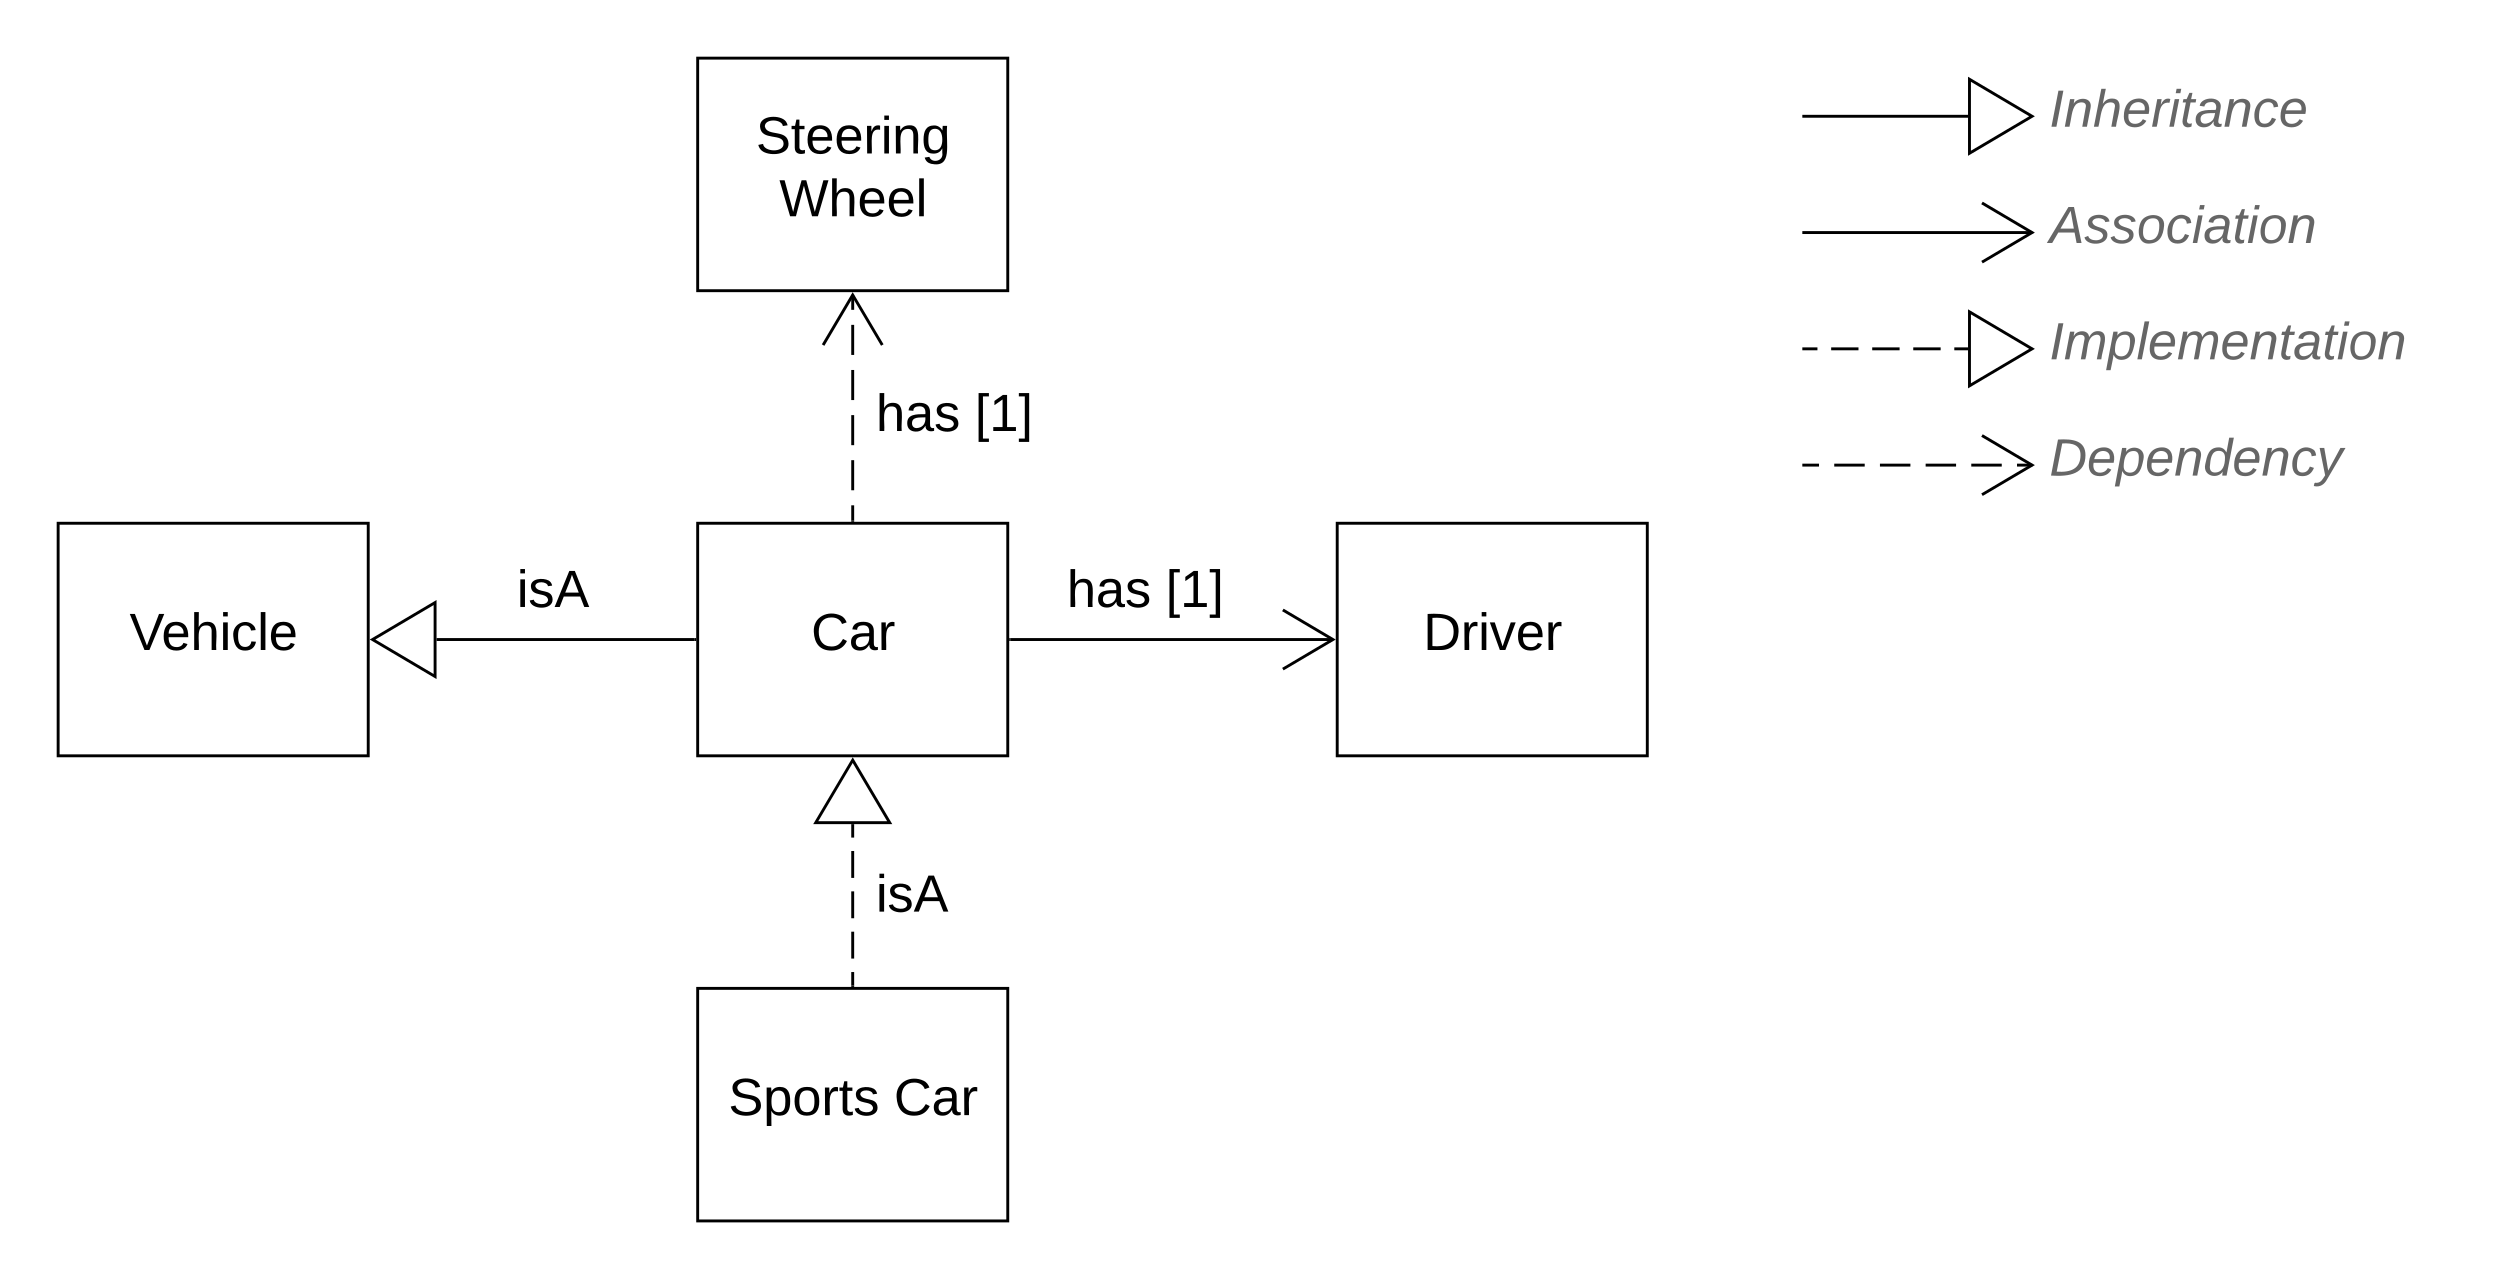
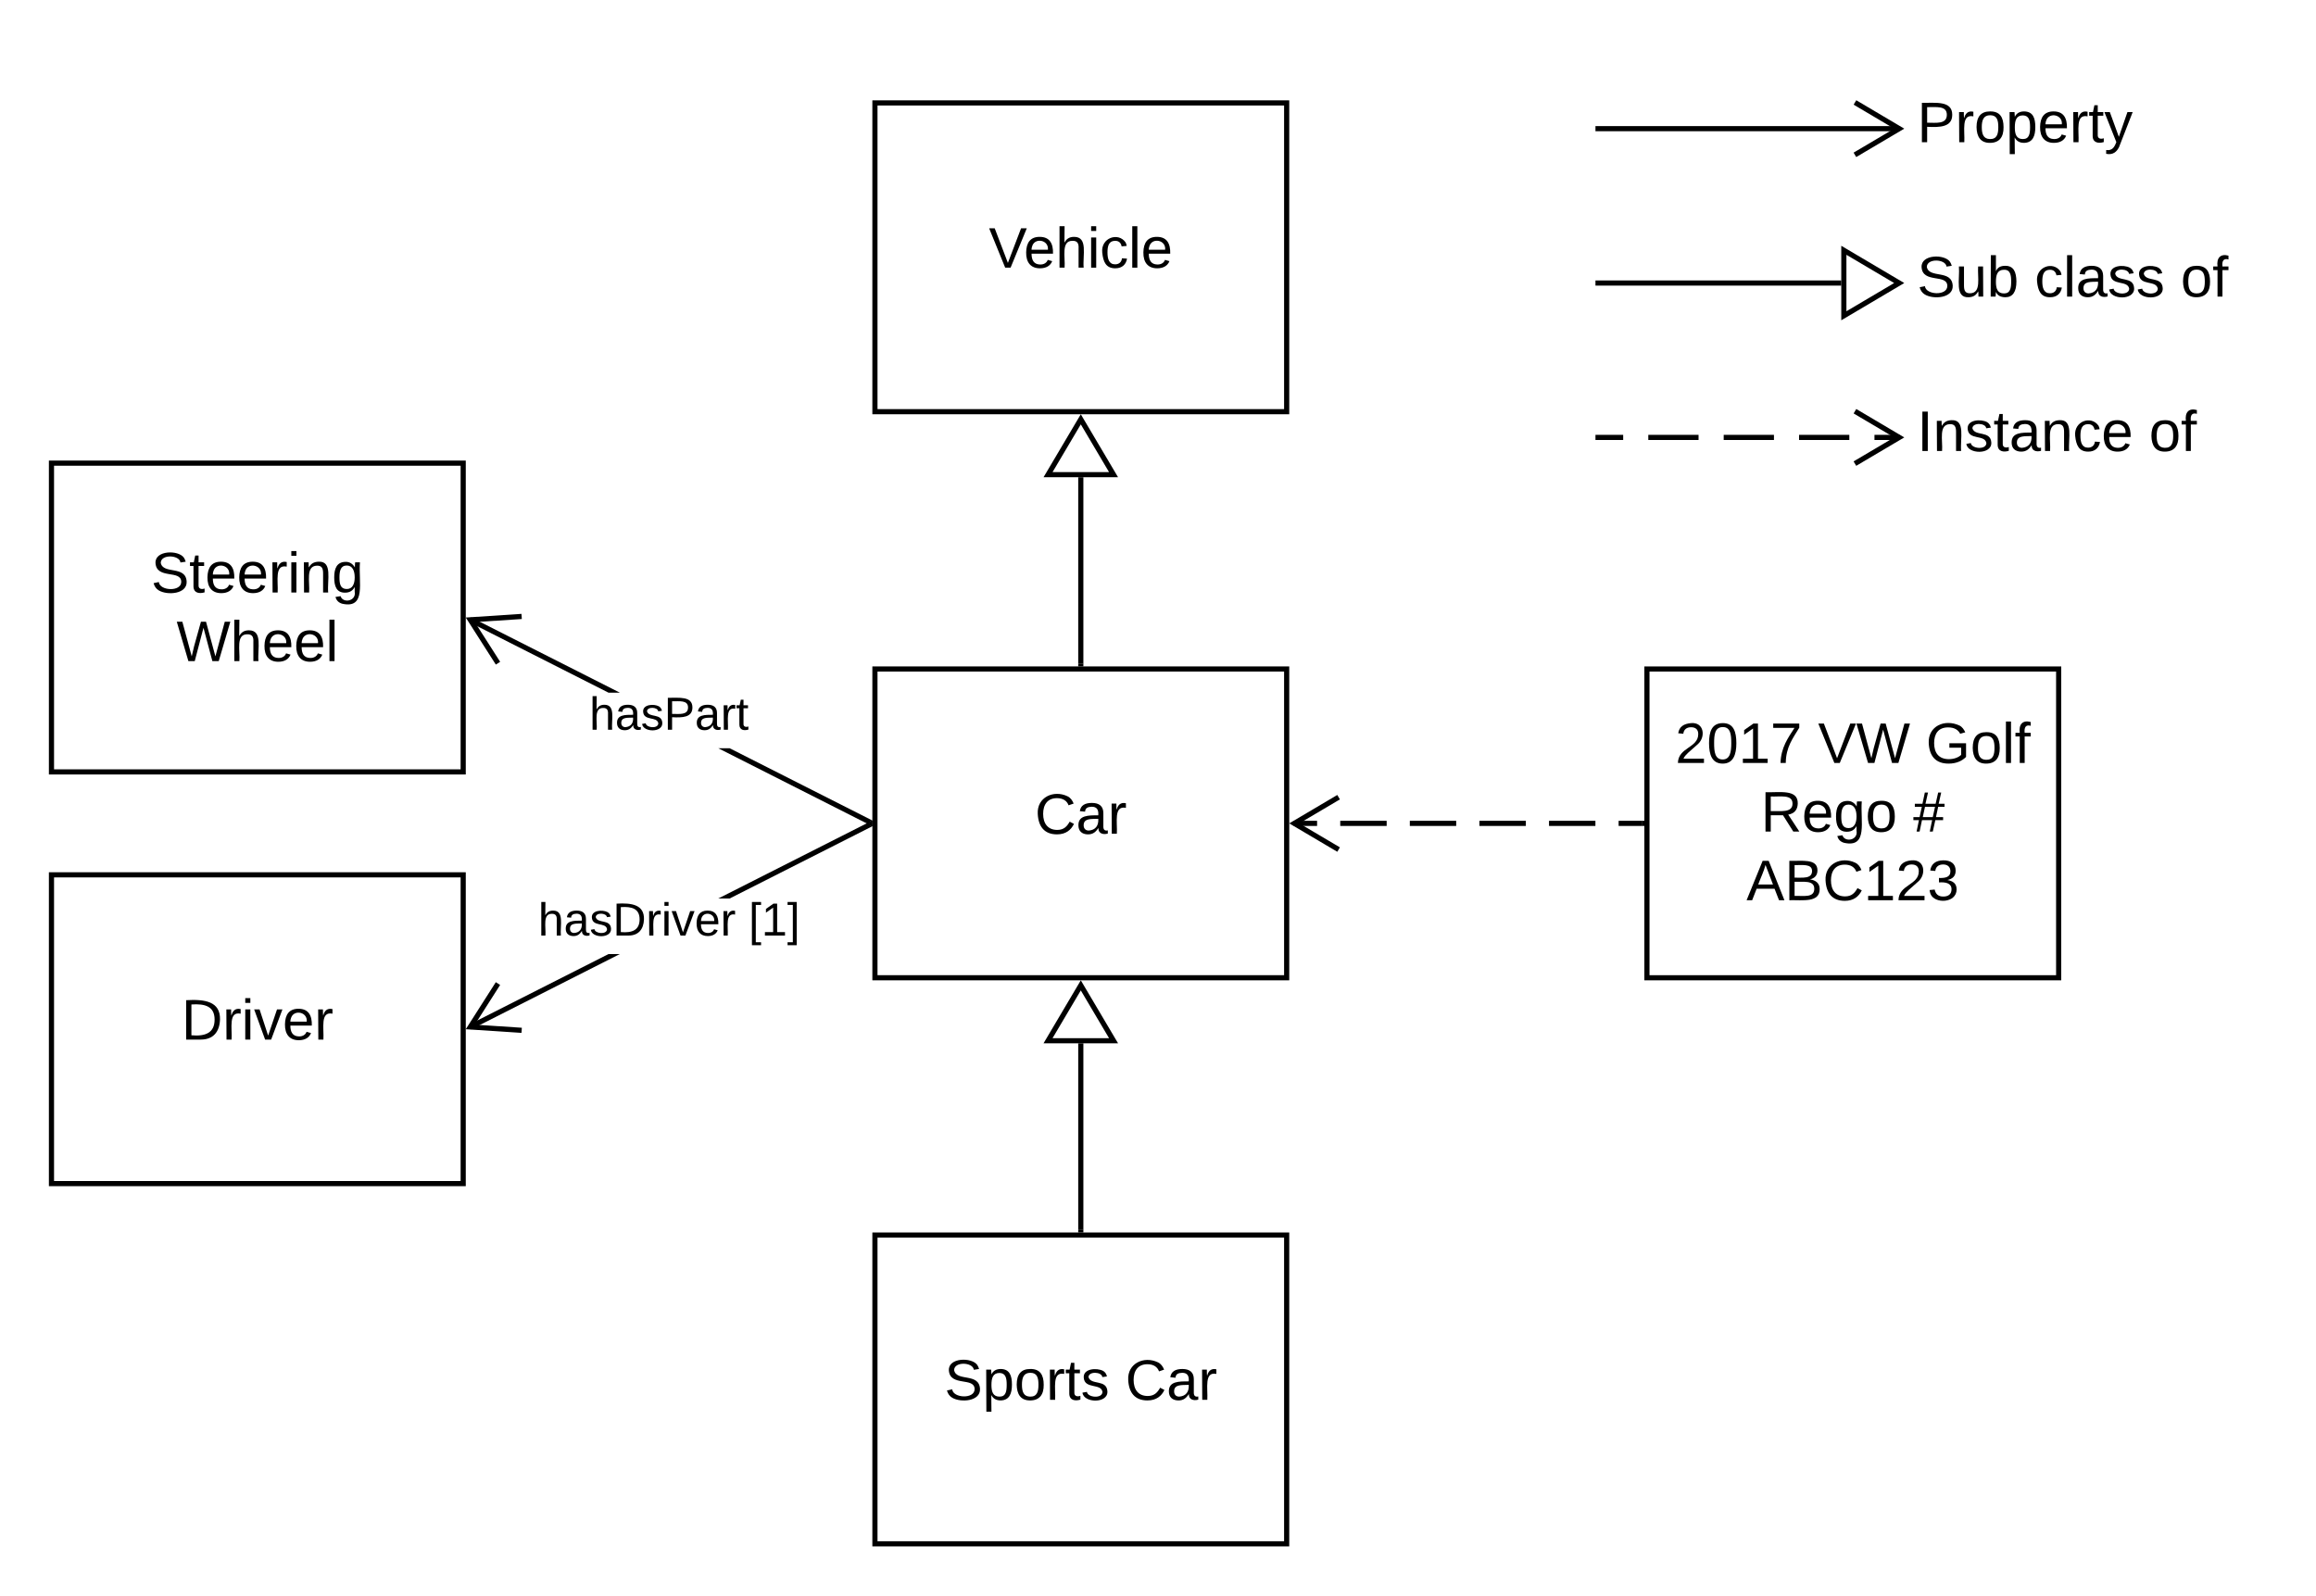
- <svg xmlns="http://www.w3.org/2000/svg" xmlns:ns1="lucid" xmlns:xlink="http://www.w3.org/1999/xlink" width="860" height="440">
-   <g transform="translate(-320 -80)" ns1:page-tab-id=".TGIrVep.l-n">
+ <svg xmlns="http://www.w3.org/2000/svg" xmlns:ns1="lucid" xmlns:xlink="http://www.w3.org/1999/xlink" width="900" height="620">
+   <g transform="translate(-120 -120)" ns1:page-tab-id="0_0">
    <path d="M0 0h1870.4v1323.2H0z" fill="#fff" />
-     <path d="M340 260h106.67v80H340z" stroke="#000" fill="#fff" />
-     <use xlink:href="#a" transform="matrix(1,0,0,1,345,265) translate(19.55 38.6)" />
-     <path d="M560 260h106.67v80H560z" stroke="#000" fill="#fff" />
-     <use xlink:href="#b" transform="matrix(1,0,0,1,565,265) translate(34.05 38.6)" />
-     <path d="M559 300h-88.83" stroke="#000" fill="none" />
-     <path d="M559.5 300.5h-.5v-1h.5z" />
-     <path d="M469.67 312.73L448.15 300l21.52-12.73z" fill="#fff" />
-     <path d="M470.17 313.6l-23-13.6 23-13.6zM449.13 300l20.04 11.85v-23.7z" />
-     <use xlink:href="#c" transform="matrix(1,0,0,1,497.7917,274.4) translate(0 14.4)" />
-     <path d="M560 420h106.67v80H560z" stroke="#000" fill="#fff" />
-     <use xlink:href="#d" transform="matrix(1,0,0,1,565,425) translate(5.575 38.6)" />
-     <use xlink:href="#e" transform="matrix(1,0,0,1,565,425) translate(62.525 38.6)" />
-     <path d="M613.33 419v-55.5" fill="none" />
-     <path d="M613.33 419v-4.62m0-4.63v-9.25m0-4.62v-9.25m0-4.63v-9.25m0-4.62v-4.63" stroke="#000" fill="none" />
-     <path d="M613.83 419.5h-1v-.5h1z" />
-     <path d="M626.06 363H600.6l12.73-21.52z" fill="#fff" />
-     <path d="M626.94 363.5h-27.2l13.6-23zm-25.46-1h23.7l-11.85-20.04z" />
-     <use xlink:href="#c" transform="matrix(1,0,0,1,621.3333,379.2) translate(0 14.4)" />
-     <path d="M780 260h106.67v80H780z" stroke="#000" fill="#fff" />
-     <use xlink:href="#f" transform="matrix(1,0,0,1,785,265) translate(24.6 38.6)" />
-     <path d="M667.67 300H778.6" stroke="#000" fill="none" />
-     <path d="M667.68 300.5h-.5v-1h.5zM779.5 300l-17.94 10.6-.5-.85 16.48-9.75-16.5-9.75.52-.86z" />
-     <use xlink:href="#g" transform="matrix(1,0,0,1,687,274.4) translate(0 14.4)" />
-     <use xlink:href="#h" transform="matrix(1,0,0,1,687,274.4) translate(34 14.4)" />
-     <path d="M940.5 120H997M940.5 120h-.5" stroke="#000" fill="none" />
-     <path d="M1019.02 120l-21.52 12.73v-25.46z" fill="#fff" />
-     <path d="M1020 120l-23 13.6v-27.2zm-22 11.85l20.04-11.85L998 108.15z" />
-     <path d="M940.5 160h78.6M940.5 160h-.5" stroke="#000" fill="none" />
-     <path d="M1020 160l-17.94 10.6-.5-.85 16.48-9.75-16.5-9.75.52-.86z" />
-     <path d="M940.5 200H997" fill="none" />
-     <path d="M940.5 200h4.7m4.72 0h9.4m4.72 0h9.42m4.7 0h9.42m4.7 0H997M940.5 200h-.5" stroke="#000" fill="none" />
-     <path d="M1019.02 200l-21.52 12.73v-25.46z" fill="#fff" />
-     <path d="M1020 200l-23 13.6v-27.2zm-22 11.85l20.04-11.85L998 188.15z" />
-     <path d="M1020 100h140v40h-140z" stroke="#000" stroke-opacity="0" stroke-width="2" fill="#fff" fill-opacity="0" />
-     <use xlink:href="#i" transform="matrix(1,0,0,1,1025,105) translate(0 18.6)" />
-     <path d="M1020 140h140v40h-140z" stroke="#000" stroke-opacity="0" stroke-width="2" fill="#fff" fill-opacity="0" />
-     <use xlink:href="#j" transform="matrix(1,0,0,1,1025,145) translate(0 18.6)" />
-     <path d="M1020 180h140v40h-140z" stroke="#000" stroke-opacity="0" stroke-width="2" fill="#fff" fill-opacity="0" />
-     <use xlink:href="#k" transform="matrix(1,0,0,1,1025,185) translate(0 18.6)" />
-     <path d="M560 100h106.67v80H560z" stroke="#000" fill="#fff" />
-     <use xlink:href="#l" transform="matrix(1,0,0,1,565,105) translate(15.05 27.8)" />
-     <use xlink:href="#m" transform="matrix(1,0,0,1,565,105) translate(23.05 49.4)" />
-     <path d="M613.33 259v-77.6" fill="none" />
-     <path d="M613.33 259v-5.17m0-5.18V238.3m0-5.16V222.8m0-5.18v-10.35m0-5.17v-10.35m0-5.17v-5.17" stroke="#000" fill="none" />
-     <path d="M613.83 259.5h-1v-.5h1zM623.94 198.44l-.86.5-9.75-16.48-9.75 16.5-.86-.52 10.6-17.94z" />
-     <use xlink:href="#g" transform="matrix(1,0,0,1,621.3333,213.8667) translate(0 14.4)" />
-     <use xlink:href="#h" transform="matrix(1,0,0,1,621.3333,213.8667) translate(34 14.4)" />
-     <path d="M940.5 240h78.6" fill="none" />
-     <path d="M940.5 240h5.24m5.24 0h10.48m5.24 0h10.48m5.24 0h10.47m5.23 0h10.48m5.25 0h5.24M940.5 240h-.5" stroke="#000" fill="none" />
-     <path d="M1020 240l-17.94 10.6-.5-.85 16.48-9.75-16.5-9.75.52-.86z" />
-     <path d="M1020 220h140v40h-140z" stroke="#000" stroke-opacity="0" stroke-width="2" fill="#fff" fill-opacity="0" />
+     <path d="M140 300h160v120H140z" stroke="#000" stroke-width="2" fill="#fff" />
+     <use xlink:href="#a" transform="matrix(1,0,0,1,145,305) translate(33.7037 45.27778)" />
+     <use xlink:href="#b" transform="matrix(1,0,0,1,145,305) translate(43.58025 71.94444)" />
+     <path d="M460 380h160v120H460z" stroke="#000" stroke-width="2" fill="#fff" />
+     <use xlink:href="#c" transform="matrix(1,0,0,1,465,385) translate(57.16049 59.02778)" />
+     <path d="M460 160h160v120H460z" stroke="#000" stroke-width="2" fill="#fff" />
+     <use xlink:href="#d" transform="matrix(1,0,0,1,465,165) translate(39.25926 59.02778)" />
+     <path d="M140 460h160v120H140z" stroke="#000" stroke-width="2" fill="#fff" />
+     <use xlink:href="#e" transform="matrix(1,0,0,1,145,465) translate(45.49383 59.02778)" />
+     <path d="M460 600h160v120H460z" stroke="#000" stroke-width="2" fill="#fff" />
+     <use xlink:href="#f" transform="matrix(1,0,0,1,465,605) translate(22.00617 59.02778)" />
+     <use xlink:href="#g" transform="matrix(1,0,0,1,465,605) translate(92.31481 59.02778)" />
+     <path d="M303.07 520.07l-.9-1.78 54.3-27.5h4.4zm155.5-78.73l-55.03 27.86h-4.42l58.54-29.64z" />
+     <path d="M459 441.12l-.46.24-.9-1.8 1.36-.68zM314.35 502.8l-9.84 15.43 18.28 1.2-.14 2L301 520l11.67-18.28z" />
+     <use xlink:href="#h" transform="matrix(1,0,0,1,329.1,469.2) translate(0 14.4)" />
+     <use xlink:href="#i" transform="matrix(1,0,0,1,329.1,469.2) translate(81.8 14.4)" />
+     <path d="M458.56 438.66l-.9 1.78-58.54-29.64h4.42zm-97.68-49.46h-4.42l-54.3-27.5.9-1.77z" />
+     <path d="M459 438.88v2.24l-1.37-.7.9-1.78zM322.78 360.58l-18.27 1.2 9.85 15.43-1.68 1.08L301 360l21.64-1.42z" />
+     <use xlink:href="#j" transform="matrix(1,0,0,1,349.025,389.2) translate(0 14.4)" />
+     <path d="M540 598v-72.52" stroke="#000" stroke-width="2" fill="none" />
+     <path d="M541 599h-2v-1.03h2z" />
+     <path d="M540 502.96l12.73 21.52h-25.46z" stroke="#000" stroke-width="2" fill="#fff" />
+     <path d="M540 378v-72.52" stroke="#000" stroke-width="2" fill="none" />
+     <path d="M541 379h-2v-1.03h2z" />
+     <path d="M540 282.96l12.73 21.52h-25.46zM760 380h160v120H760z" stroke="#000" stroke-width="2" fill="#fff" />
+     <use xlink:href="#k" transform="matrix(1,0,0,1,765,385) translate(5.925926 31.52778)" />
+     <use xlink:href="#l" transform="matrix(1,0,0,1,765,385) translate(61.48148 31.52778)" />
+     <use xlink:href="#m" transform="matrix(1,0,0,1,765,385) translate(103.3951 31.52778)" />
+     <use xlink:href="#n" transform="matrix(1,0,0,1,765,385) translate(39.2284 58.19444)" />
+     <use xlink:href="#o" transform="matrix(1,0,0,1,765,385) translate(98.42593 58.19444)" />
+     <use xlink:href="#p" transform="matrix(1,0,0,1,765,385) translate(33.67284 84.86111)" />
+     <path d="M758 440H622.82" fill="none" />
+     <path d="M758 440h-9m-9.02 0h-18.03m-9 0H694.9m-9.02 0h-18.02m-9 0h-18.04m-9 0h-9.02" stroke="#000" stroke-width="2" fill="none" />
+     <path d="M759 441h-1.03v-2H759z" />
+     <path d="M640.18 429.82L622.96 440l17.22 10.18M741 170h117.18M741.03 170H740" stroke="#000" stroke-width="2" fill="none" />
+     <path d="M860 170l-18.67 11.04-1.02-1.72 15.77-9.32-15.76-9.32 1.03-1.72z" />
+     <path d="M741 230h94.52M741.03 230H740" stroke="#000" stroke-width="2" fill="none" />
+     <path d="M858.04 230l-21.52 12.73v-25.46z" fill="#fff" />
+     <path d="M860 230l-24.48 14.48v-28.96zm-22.48 10.97L856.07 230l-18.55-10.97z" />
+     <path d="M741 290h117.18" fill="none" />
+     <path d="M741 290h9.77m9.76 0h19.53m9.77 0h19.53m9.76 0h19.53m9.77 0h9.76M741.03 290H740" stroke="#000" stroke-width="2" fill="none" />
+     <path d="M860 290l-18.67 11.04-1.02-1.72 15.77-9.32-15.76-9.32 1.03-1.72z" />
+     <path d="M860 260h140v60H860z" stroke="#000" stroke-opacity="0" stroke-width="2" fill="#fff" fill-opacity="0" />
    <g>
-       <use xlink:href="#n" transform="matrix(1,0,0,1,1025,225) translate(0 18.6)" />
+       <use xlink:href="#q" transform="matrix(1,0,0,1,865,265) translate(0 30.27778)" />
+       <use xlink:href="#r" transform="matrix(1,0,0,1,865,265) translate(90.12346 30.27778)" />
+     </g>
+     <path d="M860 140h140v60H860z" stroke="#000" stroke-opacity="0" stroke-width="2" fill="#fff" fill-opacity="0" />
+     <g>
+       <use xlink:href="#s" transform="matrix(1,0,0,1,865,145) translate(0 30.27778)" />
+     </g>
+     <path d="M860 200h140v60H860z" stroke="#000" stroke-opacity="0" stroke-width="2" fill="#fff" fill-opacity="0" />
+     <g>
+       <use xlink:href="#t" transform="matrix(1,0,0,1,865,205) translate(0 30.27778)" />
+       <use xlink:href="#u" transform="matrix(1,0,0,1,865,205) translate(45.67901 30.27778)" />
+       <use xlink:href="#r" transform="matrix(1,0,0,1,865,205) translate(102.4074 30.27778)" />
    </g>
    <defs>
-       <path d="M137 0h-34L2-248h35l83 218 83-218h36" id="o" />
-       <path d="M100-194c63 0 86 42 84 106H49c0 40 14 67 53 68 26 1 43-12 49-29l28 8c-11 28-37 45-77 45C44 4 14-33 15-96c1-61 26-98 85-98zm52 81c6-60-76-77-97-28-3 7-6 17-6 28h103" id="p" />
-       <path d="M106-169C34-169 62-67 57 0H25v-261h32l-1 103c12-21 28-36 61-36 89 0 53 116 60 194h-32v-121c2-32-8-49-39-48" id="q" />
-       <path d="M24-231v-30h32v30H24zM24 0v-190h32V0H24" id="r" />
-       <path d="M96-169c-40 0-48 33-48 73s9 75 48 75c24 0 41-14 43-38l32 2c-6 37-31 61-74 61-59 0-76-41-82-99-10-93 101-131 147-64 4 7 5 14 7 22l-32 3c-4-21-16-35-41-35" id="s" />
-       <path d="M24 0v-261h32V0H24" id="t" />
+       <path d="M185-189c-5-48-123-54-124 2 14 75 158 14 163 119 3 78-121 87-175 55-17-10-28-26-33-46l33-7c5 56 141 63 141-1 0-78-155-14-162-118-5-82 145-84 179-34 5 7 8 16 11 25" id="v" />
+       <path d="M59-47c-2 24 18 29 38 22v24C64 9 27 4 27-40v-127H5v-23h24l9-43h21v43h35v23H59v120" id="w" />
+       <path d="M100-194c63 0 86 42 84 106H49c0 40 14 67 53 68 26 1 43-12 49-29l28 8c-11 28-37 45-77 45C44 4 14-33 15-96c1-61 26-98 85-98zm52 81c6-60-76-77-97-28-3 7-6 17-6 28h103" id="x" />
+       <path d="M114-163C36-179 61-72 57 0H25l-1-190h30c1 12-1 29 2 39 6-27 23-49 58-41v29" id="y" />
+       <path d="M24-231v-30h32v30H24zM24 0v-190h32V0H24" id="z" />
+       <path d="M117-194c89-4 53 116 60 194h-32v-121c0-31-8-49-39-48C34-167 62-67 57 0H25l-1-190h30c1 10-1 24 2 32 11-22 29-35 61-36" id="A" />
+       <path d="M177-190C167-65 218 103 67 71c-23-6-38-20-44-43l32-5c15 47 100 32 89-28v-30C133-14 115 1 83 1 29 1 15-40 15-95c0-56 16-97 71-98 29-1 48 16 59 35 1-10 0-23 2-32h30zM94-22c36 0 50-32 50-73 0-42-14-75-50-75-39 0-46 34-46 75s6 73 46 73" id="B" />
      <g id="a">
-         <use transform="matrix(0.05,0,0,0.05,0,0)" xlink:href="#o" />
-         <use transform="matrix(0.05,0,0,0.05,11,0)" xlink:href="#p" />
-         <use transform="matrix(0.05,0,0,0.05,21,0)" xlink:href="#q" />
-         <use transform="matrix(0.05,0,0,0.05,31,0)" xlink:href="#r" />
-         <use transform="matrix(0.05,0,0,0.05,34.95,0)" xlink:href="#s" />
-         <use transform="matrix(0.05,0,0,0.05,43.95,0)" xlink:href="#t" />
-         <use transform="matrix(0.05,0,0,0.05,47.9,0)" xlink:href="#p" />
-       </g>
-       <path d="M212-179c-10-28-35-45-73-45-59 0-87 40-87 99 0 60 29 101 89 101 43 0 62-24 78-52l27 14C228-24 195 4 139 4 59 4 22-46 18-125c-6-104 99-153 187-111 19 9 31 26 39 46" id="u" />
-       <path d="M141-36C126-15 110 5 73 4 37 3 15-17 15-53c-1-64 63-63 125-63 3-35-9-54-41-54-24 1-41 7-42 31l-33-3c5-37 33-52 76-52 45 0 72 20 72 64v82c-1 20 7 32 28 27v20c-31 9-61-2-59-35zM48-53c0 20 12 33 32 33 41-3 63-29 60-74-43 2-92-5-92 41" id="v" />
-       <path d="M114-163C36-179 61-72 57 0H25l-1-190h30c1 12-1 29 2 39 6-27 23-49 58-41v29" id="w" />
+         <use transform="matrix(0.0617284,0,0,0.0617284,0,0)" xlink:href="#v" />
+         <use transform="matrix(0.0617284,0,0,0.0617284,14.81481,0)" xlink:href="#w" />
+         <use transform="matrix(0.0617284,0,0,0.0617284,20.98765,0)" xlink:href="#x" />
+         <use transform="matrix(0.0617284,0,0,0.0617284,33.33333,0)" xlink:href="#x" />
+         <use transform="matrix(0.0617284,0,0,0.0617284,45.67901,0)" xlink:href="#y" />
+         <use transform="matrix(0.0617284,0,0,0.0617284,53.02469,0)" xlink:href="#z" />
+         <use transform="matrix(0.0617284,0,0,0.0617284,57.90123,0)" xlink:href="#A" />
+         <use transform="matrix(0.0617284,0,0,0.0617284,70.24691,0)" xlink:href="#B" />
+       </g>
+       <path d="M266 0h-40l-56-210L115 0H75L2-248h35L96-30l15-64 43-154h32l59 218 59-218h35" id="C" />
+       <path d="M106-169C34-169 62-67 57 0H25v-261h32l-1 103c12-21 28-36 61-36 89 0 53 116 60 194h-32v-121c2-32-8-49-39-48" id="D" />
+       <path d="M24 0v-261h32V0H24" id="E" />
      <g id="b">
-         <use transform="matrix(0.05,0,0,0.05,0,0)" xlink:href="#u" />
-         <use transform="matrix(0.05,0,0,0.05,12.95,0)" xlink:href="#v" />
-         <use transform="matrix(0.05,0,0,0.05,22.95,0)" xlink:href="#w" />
-       </g>
-       <path d="M135-143c-3-34-86-38-87 0 15 53 115 12 119 90S17 21 10-45l28-5c4 36 97 45 98 0-10-56-113-15-118-90-4-57 82-63 122-42 12 7 21 19 24 35" id="x" />
-       <path d="M205 0l-28-72H64L36 0H1l101-248h38L239 0h-34zm-38-99l-47-123c-12 45-31 82-46 123h93" id="y" />
+         <use transform="matrix(0.0617284,0,0,0.0617284,0,0)" xlink:href="#C" />
+         <use transform="matrix(0.0617284,0,0,0.0617284,20.92593,0)" xlink:href="#D" />
+         <use transform="matrix(0.0617284,0,0,0.0617284,33.2716,0)" xlink:href="#x" />
+         <use transform="matrix(0.0617284,0,0,0.0617284,45.61728,0)" xlink:href="#x" />
+         <use transform="matrix(0.0617284,0,0,0.0617284,57.96296,0)" xlink:href="#E" />
+       </g>
+       <path d="M212-179c-10-28-35-45-73-45-59 0-87 40-87 99 0 60 29 101 89 101 43 0 62-24 78-52l27 14C228-24 195 4 139 4 59 4 22-46 18-125c-6-104 99-153 187-111 19 9 31 26 39 46" id="F" />
+       <path d="M141-36C126-15 110 5 73 4 37 3 15-17 15-53c-1-64 63-63 125-63 3-35-9-54-41-54-24 1-41 7-42 31l-33-3c5-37 33-52 76-52 45 0 72 20 72 64v82c-1 20 7 32 28 27v20c-31 9-61-2-59-35zM48-53c0 20 12 33 32 33 41-3 63-29 60-74-43 2-92-5-92 41" id="G" />
      <g id="c">
-         <use transform="matrix(0.05,0,0,0.05,0,0)" xlink:href="#r" />
-         <use transform="matrix(0.05,0,0,0.05,3.95,0)" xlink:href="#x" />
-         <use transform="matrix(0.05,0,0,0.05,12.95,0)" xlink:href="#y" />
-       </g>
-       <path d="M185-189c-5-48-123-54-124 2 14 75 158 14 163 119 3 78-121 87-175 55-17-10-28-26-33-46l33-7c5 56 141 63 141-1 0-78-155-14-162-118-5-82 145-84 179-34 5 7 8 16 11 25" id="z" />
-       <path d="M115-194c55 1 70 41 70 98S169 2 115 4C84 4 66-9 55-30l1 105H24l-1-265h31l2 30c10-21 28-34 59-34zm-8 174c40 0 45-34 45-75s-6-73-45-74c-42 0-51 32-51 76 0 43 10 73 51 73" id="A" />
-       <path d="M100-194c62-1 85 37 85 99 1 63-27 99-86 99S16-35 15-95c0-66 28-99 85-99zM99-20c44 1 53-31 53-75 0-43-8-75-51-75s-53 32-53 75 10 74 51 75" id="B" />
-       <path d="M59-47c-2 24 18 29 38 22v24C64 9 27 4 27-40v-127H5v-23h24l9-43h21v43h35v23H59v120" id="C" />
+         <use transform="matrix(0.0617284,0,0,0.0617284,0,0)" xlink:href="#F" />
+         <use transform="matrix(0.0617284,0,0,0.0617284,15.98765,0)" xlink:href="#G" />
+         <use transform="matrix(0.0617284,0,0,0.0617284,28.33333,0)" xlink:href="#y" />
+       </g>
+       <path d="M137 0h-34L2-248h35l83 218 83-218h36" id="H" />
+       <path d="M96-169c-40 0-48 33-48 73s9 75 48 75c24 0 41-14 43-38l32 2c-6 37-31 61-74 61-59 0-76-41-82-99-10-93 101-131 147-64 4 7 5 14 7 22l-32 3c-4-21-16-35-41-35" id="I" />
      <g id="d">
-         <use transform="matrix(0.05,0,0,0.05,0,0)" xlink:href="#z" />
-         <use transform="matrix(0.05,0,0,0.05,12,0)" xlink:href="#A" />
-         <use transform="matrix(0.05,0,0,0.05,22,0)" xlink:href="#B" />
-         <use transform="matrix(0.05,0,0,0.05,32,0)" xlink:href="#w" />
-         <use transform="matrix(0.05,0,0,0.05,37.95,0)" xlink:href="#C" />
-         <use transform="matrix(0.05,0,0,0.05,42.95,0)" xlink:href="#x" />
-       </g>
+         <use transform="matrix(0.0617284,0,0,0.0617284,0,0)" xlink:href="#H" />
+         <use transform="matrix(0.0617284,0,0,0.0617284,13.58025,0)" xlink:href="#x" />
+         <use transform="matrix(0.0617284,0,0,0.0617284,25.92593,0)" xlink:href="#D" />
+         <use transform="matrix(0.0617284,0,0,0.0617284,38.2716,0)" xlink:href="#z" />
+         <use transform="matrix(0.0617284,0,0,0.0617284,43.14815,0)" xlink:href="#I" />
+         <use transform="matrix(0.0617284,0,0,0.0617284,54.25926,0)" xlink:href="#E" />
+         <use transform="matrix(0.0617284,0,0,0.0617284,59.1358,0)" xlink:href="#x" />
+       </g>
+       <path d="M30-248c118-7 216 8 213 122C240-48 200 0 122 0H30v-248zM63-27c89 8 146-16 146-99s-60-101-146-95v194" id="J" />
+       <path d="M108 0H70L1-190h34L89-25l56-165h34" id="K" />
      <g id="e">
-         <use transform="matrix(0.05,0,0,0.05,0,0)" xlink:href="#u" />
-         <use transform="matrix(0.05,0,0,0.05,12.95,0)" xlink:href="#v" />
-         <use transform="matrix(0.05,0,0,0.05,22.95,0)" xlink:href="#w" />
-       </g>
-       <path d="M30-248c118-7 216 8 213 122C240-48 200 0 122 0H30v-248zM63-27c89 8 146-16 146-99s-60-101-146-95v194" id="D" />
-       <path d="M108 0H70L1-190h34L89-25l56-165h34" id="E" />
+         <use transform="matrix(0.0617284,0,0,0.0617284,0,0)" xlink:href="#J" />
+         <use transform="matrix(0.0617284,0,0,0.0617284,15.98765,0)" xlink:href="#y" />
+         <use transform="matrix(0.0617284,0,0,0.0617284,23.33333,0)" xlink:href="#z" />
+         <use transform="matrix(0.0617284,0,0,0.0617284,28.20988,0)" xlink:href="#K" />
+         <use transform="matrix(0.0617284,0,0,0.0617284,39.32099,0)" xlink:href="#x" />
+         <use transform="matrix(0.0617284,0,0,0.0617284,51.66667,0)" xlink:href="#y" />
+       </g>
+       <path d="M115-194c55 1 70 41 70 98S169 2 115 4C84 4 66-9 55-30l1 105H24l-1-265h31l2 30c10-21 28-34 59-34zm-8 174c40 0 45-34 45-75s-6-73-45-74c-42 0-51 32-51 76 0 43 10 73 51 73" id="L" />
+       <path d="M100-194c62-1 85 37 85 99 1 63-27 99-86 99S16-35 15-95c0-66 28-99 85-99zM99-20c44 1 53-31 53-75 0-43-8-75-51-75s-53 32-53 75 10 74 51 75" id="M" />
+       <path d="M135-143c-3-34-86-38-87 0 15 53 115 12 119 90S17 21 10-45l28-5c4 36 97 45 98 0-10-56-113-15-118-90-4-57 82-63 122-42 12 7 21 19 24 35" id="N" />
      <g id="f">
+         <use transform="matrix(0.0617284,0,0,0.0617284,0,0)" xlink:href="#v" />
+         <use transform="matrix(0.0617284,0,0,0.0617284,14.81481,0)" xlink:href="#L" />
+         <use transform="matrix(0.0617284,0,0,0.0617284,27.16049,0)" xlink:href="#M" />
+         <use transform="matrix(0.0617284,0,0,0.0617284,39.50617,0)" xlink:href="#y" />
+         <use transform="matrix(0.0617284,0,0,0.0617284,46.85185,0)" xlink:href="#w" />
+         <use transform="matrix(0.0617284,0,0,0.0617284,53.02469,0)" xlink:href="#N" />
+       </g>
+       <g id="g">
+         <use transform="matrix(0.0617284,0,0,0.0617284,0,0)" xlink:href="#F" />
+         <use transform="matrix(0.0617284,0,0,0.0617284,15.98765,0)" xlink:href="#G" />
+         <use transform="matrix(0.0617284,0,0,0.0617284,28.33333,0)" xlink:href="#y" />
+       </g>
+       <g id="h">
        <use transform="matrix(0.05,0,0,0.05,0,0)" xlink:href="#D" />
-         <use transform="matrix(0.05,0,0,0.05,12.95,0)" xlink:href="#w" />
-         <use transform="matrix(0.05,0,0,0.05,18.9,0)" xlink:href="#r" />
-         <use transform="matrix(0.05,0,0,0.05,22.85,0)" xlink:href="#E" />
-         <use transform="matrix(0.05,0,0,0.05,31.85,0)" xlink:href="#p" />
-         <use transform="matrix(0.05,0,0,0.05,41.85,0)" xlink:href="#w" />
-       </g>
-       <g id="g">
-         <use transform="matrix(0.05,0,0,0.05,0,0)" xlink:href="#q" />
-         <use transform="matrix(0.05,0,0,0.05,10,0)" xlink:href="#v" />
-         <use transform="matrix(0.05,0,0,0.05,20,0)" xlink:href="#x" />
-       </g>
-       <path d="M26 75v-336h71v23H56V52h41v23H26" id="F" />
-       <path d="M27 0v-27h64v-190l-56 39v-29l58-41h29v221h61V0H27" id="G" />
-       <path d="M3 75V52h41v-290H3v-23h71V75H3" id="H" />
-       <g id="h">
-         <use transform="matrix(0.05,0,0,0.05,0,0)" xlink:href="#F" />
-         <use transform="matrix(0.05,0,0,0.05,5,0)" xlink:href="#G" />
-         <use transform="matrix(0.05,0,0,0.05,15,0)" xlink:href="#H" />
-       </g>
-       <path fill="#666" d="M14 0l48-248h34L48 0H14" id="I" />
-       <path fill="#666" d="M67-158c22-48 132-52 116 29L158 0h-32l25-140c3-38-53-32-70-12C52-117 51-52 38 0H6l36-190h30" id="J" />
-       <path fill="#666" d="M67-158c15-20 31-36 64-36 94 0 33 127 27 194h-32l25-140c3-38-53-32-70-12C52-117 51-51 37 0H6l51-261h31" id="K" />
-       <path fill="#666" d="M111-194c62-3 86 47 72 106H45c-7 38 6 69 45 68 27-1 43-14 53-32l24 11C152-15 129 4 87 4 38 3 12-23 12-71c0-70 32-119 99-123zm44 81c14-66-71-72-95-28-4 8-8 17-11 28h106" id="L" />
-       <path fill="#666" d="M66-151c12-25 30-51 66-40l-6 26C45-176 58-65 38 0H6l36-190h30" id="M" />
-       <path fill="#666" d="M50-231l6-30h32l-6 30H50zM6 0l37-190h31L37 0H6" id="N" />
-       <path fill="#666" d="M51-54c-9 22 5 41 31 30L79-1C43 14 10-4 19-52l22-115H19l5-23h22l19-43h21l-9 43h35l-4 23H73" id="O" />
-       <path fill="#666" d="M165-48c-4 18 1 34 23 27l-3 20c-29 8-62 0-52-35h-2C116-14 99 4 63 4 30 4 8-16 8-49c0-68 71-67 138-67 10-26 0-56-31-54-26 1-42 9-47 31l-32-5c8-67 160-71 144 15-5 28-9 54-15 81zM42-50c3 52 80 24 89-6 7-12 7-24 11-38-47 1-103-4-100 44" id="P" />
-       <path fill="#666" d="M44-68c0 29 11 47 38 47 30 0 42-19 51-41l28 9C148-21 126 4 82 4 31 4 10-29 12-85c3-77 74-140 146-93 12 8 15 23 18 40l-31 5c-1-22-13-36-36-36-52 0-65 49-65 101" id="Q" />
+         <use transform="matrix(0.05,0,0,0.05,10,0)" xlink:href="#G" />
+         <use transform="matrix(0.05,0,0,0.05,20,0)" xlink:href="#N" />
+         <use transform="matrix(0.05,0,0,0.05,29,0)" xlink:href="#J" />
+         <use transform="matrix(0.05,0,0,0.05,41.95,0)" xlink:href="#y" />
+         <use transform="matrix(0.05,0,0,0.05,47.9,0)" xlink:href="#z" />
+         <use transform="matrix(0.05,0,0,0.05,51.85,0)" xlink:href="#K" />
+         <use transform="matrix(0.05,0,0,0.05,60.85,0)" xlink:href="#x" />
+         <use transform="matrix(0.05,0,0,0.05,70.85,0)" xlink:href="#y" />
+       </g>
+       <path d="M26 75v-336h71v23H56V52h41v23H26" id="O" />
+       <path d="M27 0v-27h64v-190l-56 39v-29l58-41h29v221h61V0H27" id="P" />
+       <path d="M3 75V52h41v-290H3v-23h71V75H3" id="Q" />
      <g id="i">
-         <use transform="matrix(0.05,0,0,0.05,0,0)" xlink:href="#I" />
-         <use transform="matrix(0.05,0,0,0.05,5,0)" xlink:href="#J" />
-         <use transform="matrix(0.05,0,0,0.05,15,0)" xlink:href="#K" />
-         <use transform="matrix(0.05,0,0,0.05,25,0)" xlink:href="#L" />
-         <use transform="matrix(0.05,0,0,0.05,35,0)" xlink:href="#M" />
-         <use transform="matrix(0.05,0,0,0.05,40.95,0)" xlink:href="#N" />
-         <use transform="matrix(0.05,0,0,0.05,44.9,0)" xlink:href="#O" />
-         <use transform="matrix(0.05,0,0,0.05,49.9,0)" xlink:href="#P" />
-         <use transform="matrix(0.05,0,0,0.05,59.9,0)" xlink:href="#J" />
-         <use transform="matrix(0.05,0,0,0.05,69.9,0)" xlink:href="#Q" />
-         <use transform="matrix(0.05,0,0,0.05,78.9,0)" xlink:href="#L" />
-       </g>
-       <path fill="#666" d="M187 0l-14-72H61L19 0h-37l149-248h38L221 0h-34zm-19-99l-22-123L76-99h92" id="R" />
-       <path fill="#666" d="M55-144c13 50 104 24 104 88C159 21 15 23 1-39l26-10c6 40 102 42 102-4-13-50-104-23-104-87 0-71 143-71 148-8l-29 4c-5-35-85-37-89 0" id="S" />
-       <path fill="#666" d="M30-147c31-64 166-65 159 27C183-49 158 1 86 4 9 8 1-88 30-147zM88-20c53 0 68-48 68-100 0-31-11-51-44-50-52 1-68 46-68 97 0 32 13 53 44 53" id="T" />
+         <use transform="matrix(0.05,0,0,0.05,0,0)" xlink:href="#O" />
+         <use transform="matrix(0.05,0,0,0.05,5,0)" xlink:href="#P" />
+         <use transform="matrix(0.05,0,0,0.05,15,0)" xlink:href="#Q" />
+       </g>
+       <path d="M30-248c87 1 191-15 191 75 0 78-77 80-158 76V0H30v-248zm33 125c57 0 124 11 124-50 0-59-68-47-124-48v98" id="R" />
      <g id="j">
-         <use transform="matrix(0.05,0,0,0.05,0,0)" xlink:href="#R" />
-         <use transform="matrix(0.05,0,0,0.05,12,0)" xlink:href="#S" />
-         <use transform="matrix(0.05,0,0,0.05,21,0)" xlink:href="#S" />
-         <use transform="matrix(0.05,0,0,0.05,30,0)" xlink:href="#T" />
-         <use transform="matrix(0.05,0,0,0.05,40,0)" xlink:href="#Q" />
-         <use transform="matrix(0.05,0,0,0.05,49,0)" xlink:href="#N" />
-         <use transform="matrix(0.05,0,0,0.05,52.95,0)" xlink:href="#P" />
-         <use transform="matrix(0.05,0,0,0.05,62.95,0)" xlink:href="#O" />
-         <use transform="matrix(0.05,0,0,0.05,67.95,0)" xlink:href="#N" />
-         <use transform="matrix(0.05,0,0,0.05,71.9,0)" xlink:href="#T" />
-         <use transform="matrix(0.05,0,0,0.05,81.9,0)" xlink:href="#J" />
-       </g>
-       <path fill="#666" d="M248-111c6-24 9-61-24-58-72 9-57 108-77 169h-31l26-142c3-37-50-30-64-10C52-115 50-51 37 0H6l36-190h30c-1 10-6 24-4 32 13-43 101-52 105 5 13-22 29-41 61-41 90 0 28 129 23 194h-31" id="U" />
-       <path fill="#666" d="M67-162c32-53 139-36 121 50C175-51 163 2 97 4 68 4 52-11 42-31 38 6 28 39 22 75H-9l50-265h29c-1 10 0 20-3 28zm89 36c0-26-10-43-35-43-54 0-67 50-69 103-1 29 14 45 42 46 53 0 62-58 62-106" id="V" />
-       <path fill="#666" d="M6 0l50-261h32L37 0H6" id="W" />
+         <use transform="matrix(0.05,0,0,0.05,0,0)" xlink:href="#D" />
+         <use transform="matrix(0.05,0,0,0.05,10,0)" xlink:href="#G" />
+         <use transform="matrix(0.05,0,0,0.05,20,0)" xlink:href="#N" />
+         <use transform="matrix(0.05,0,0,0.05,29,0)" xlink:href="#R" />
+         <use transform="matrix(0.05,0,0,0.05,41,0)" xlink:href="#G" />
+         <use transform="matrix(0.05,0,0,0.05,51,0)" xlink:href="#y" />
+         <use transform="matrix(0.05,0,0,0.05,56.95,0)" xlink:href="#w" />
+       </g>
+       <path d="M101-251c82-7 93 87 43 132L82-64C71-53 59-42 53-27h129V0H18c2-99 128-94 128-182 0-28-16-43-45-43s-46 15-49 41l-32-3c6-41 34-60 81-64" id="S" />
+       <path d="M101-251c68 0 85 55 85 127S166 4 100 4C33 4 14-52 14-124c0-73 17-127 87-127zm-1 229c47 0 54-49 54-102s-4-102-53-102c-51 0-55 48-55 102 0 53 5 102 54 102" id="T" />
+       <path d="M64 0c3-98 48-159 88-221H18v-27h164v26C143-157 98-101 97 0H64" id="U" />
      <g id="k">
-         <use transform="matrix(0.05,0,0,0.05,0,0)" xlink:href="#I" />
-         <use transform="matrix(0.05,0,0,0.05,5,0)" xlink:href="#U" />
-         <use transform="matrix(0.05,0,0,0.05,19.95,0)" xlink:href="#V" />
-         <use transform="matrix(0.05,0,0,0.05,29.95,0)" xlink:href="#W" />
-         <use transform="matrix(0.05,0,0,0.05,33.9,0)" xlink:href="#L" />
-         <use transform="matrix(0.05,0,0,0.05,43.9,0)" xlink:href="#U" />
-         <use transform="matrix(0.05,0,0,0.05,58.85,0)" xlink:href="#L" />
-         <use transform="matrix(0.05,0,0,0.05,68.85,0)" xlink:href="#J" />
-         <use transform="matrix(0.05,0,0,0.05,78.85,0)" xlink:href="#O" />
-         <use transform="matrix(0.05,0,0,0.05,83.85,0)" xlink:href="#P" />
-         <use transform="matrix(0.05,0,0,0.05,93.85,0)" xlink:href="#O" />
-         <use transform="matrix(0.05,0,0,0.05,98.85,0)" xlink:href="#N" />
-         <use transform="matrix(0.05,0,0,0.05,102.8,0)" xlink:href="#T" />
-         <use transform="matrix(0.05,0,0,0.05,112.8,0)" xlink:href="#J" />
-       </g>
-       <path d="M117-194c89-4 53 116 60 194h-32v-121c0-31-8-49-39-48C34-167 62-67 57 0H25l-1-190h30c1 10-1 24 2 32 11-22 29-35 61-36" id="X" />
-       <path d="M177-190C167-65 218 103 67 71c-23-6-38-20-44-43l32-5c15 47 100 32 89-28v-30C133-14 115 1 83 1 29 1 15-40 15-95c0-56 16-97 71-98 29-1 48 16 59 35 1-10 0-23 2-32h30zM94-22c36 0 50-32 50-73 0-42-14-75-50-75-39 0-46 34-46 75s6 73 46 73" id="Y" />
+         <use transform="matrix(0.0617284,0,0,0.0617284,0,0)" xlink:href="#S" />
+         <use transform="matrix(0.0617284,0,0,0.0617284,12.34568,0)" xlink:href="#T" />
+         <use transform="matrix(0.0617284,0,0,0.0617284,24.69136,0)" xlink:href="#P" />
+         <use transform="matrix(0.0617284,0,0,0.0617284,37.03704,0)" xlink:href="#U" />
+       </g>
      <g id="l">
-         <use transform="matrix(0.05,0,0,0.05,0,0)" xlink:href="#z" />
-         <use transform="matrix(0.05,0,0,0.05,12,0)" xlink:href="#C" />
-         <use transform="matrix(0.05,0,0,0.05,17,0)" xlink:href="#p" />
-         <use transform="matrix(0.05,0,0,0.05,27,0)" xlink:href="#p" />
-         <use transform="matrix(0.05,0,0,0.05,37,0)" xlink:href="#w" />
-         <use transform="matrix(0.05,0,0,0.05,42.95,0)" xlink:href="#r" />
-         <use transform="matrix(0.05,0,0,0.05,46.9,0)" xlink:href="#X" />
-         <use transform="matrix(0.05,0,0,0.05,56.9,0)" xlink:href="#Y" />
-       </g>
-       <path d="M266 0h-40l-56-210L115 0H75L2-248h35L96-30l15-64 43-154h32l59 218 59-218h35" id="Z" />
+         <use transform="matrix(0.0617284,0,0,0.0617284,0,0)" xlink:href="#H" />
+         <use transform="matrix(0.0617284,0,0,0.0617284,14.81481,0)" xlink:href="#C" />
+       </g>
+       <path d="M143 4C61 4 22-44 18-125c-5-107 100-154 193-111 17 8 29 25 37 43l-32 9c-13-25-37-40-76-40-61 0-88 39-88 99 0 61 29 100 91 101 35 0 62-11 79-27v-45h-74v-28h105v86C228-13 192 4 143 4" id="V" />
+       <path d="M101-234c-31-9-42 10-38 44h38v23H63V0H32v-167H5v-23h27c-7-52 17-82 69-68v24" id="W" />
      <g id="m">
-         <use transform="matrix(0.05,0,0,0.05,0,0)" xlink:href="#Z" />
-         <use transform="matrix(0.05,0,0,0.05,16.95,0)" xlink:href="#q" />
-         <use transform="matrix(0.05,0,0,0.05,26.95,0)" xlink:href="#p" />
-         <use transform="matrix(0.05,0,0,0.05,36.95,0)" xlink:href="#p" />
-         <use transform="matrix(0.05,0,0,0.05,46.95,0)" xlink:href="#t" />
-       </g>
-       <path fill="#666" d="M248-139C247-14 144 9 11 0l48-248c105-6 190 8 189 109zm-34 0c1-70-52-87-126-82L50-27c98 7 163-21 164-112" id="aa" />
-       <path fill="#666" d="M133-28C103 26-5 8 13-77c13-62 24-115 90-117 29-1 46 15 56 35l19-102h32L160 0h-30zM45-64c-2 27 10 43 35 43 54-1 69-50 69-103 0-29-15-46-42-46-53-1-58 58-62 106" id="ab" />
-       <path fill="#666" d="M198-190L69 30C53 58 25 83-20 72c4-11-1-27 19-22 33-1 43-29 59-52L20-190h32L79-34l84-156h35" id="ac" />
+         <use transform="matrix(0.0617284,0,0,0.0617284,0,0)" xlink:href="#V" />
+         <use transform="matrix(0.0617284,0,0,0.0617284,17.28395,0)" xlink:href="#M" />
+         <use transform="matrix(0.0617284,0,0,0.0617284,29.62963,0)" xlink:href="#E" />
+         <use transform="matrix(0.0617284,0,0,0.0617284,34.50617,0)" xlink:href="#W" />
+       </g>
+       <path d="M233-177c-1 41-23 64-60 70L243 0h-38l-65-103H63V0H30v-248c88 3 205-21 203 71zM63-129c60-2 137 13 137-47 0-61-80-42-137-45v92" id="X" />
      <g id="n">
-         <use transform="matrix(0.05,0,0,0.05,0,0)" xlink:href="#aa" />
-         <use transform="matrix(0.05,0,0,0.05,12.95,0)" xlink:href="#L" />
-         <use transform="matrix(0.05,0,0,0.05,22.95,0)" xlink:href="#V" />
-         <use transform="matrix(0.05,0,0,0.05,32.95,0)" xlink:href="#L" />
-         <use transform="matrix(0.05,0,0,0.05,42.95,0)" xlink:href="#J" />
-         <use transform="matrix(0.05,0,0,0.05,52.95,0)" xlink:href="#ab" />
-         <use transform="matrix(0.05,0,0,0.05,62.95,0)" xlink:href="#L" />
-         <use transform="matrix(0.05,0,0,0.05,72.95,0)" xlink:href="#J" />
-         <use transform="matrix(0.05,0,0,0.05,82.95,0)" xlink:href="#Q" />
-         <use transform="matrix(0.05,0,0,0.05,91.95,0)" xlink:href="#ac" />
+         <use transform="matrix(0.0617284,0,0,0.0617284,0,0)" xlink:href="#X" />
+         <use transform="matrix(0.0617284,0,0,0.0617284,15.98765,0)" xlink:href="#x" />
+         <use transform="matrix(0.0617284,0,0,0.0617284,28.33333,0)" xlink:href="#B" />
+         <use transform="matrix(0.0617284,0,0,0.0617284,40.67901,0)" xlink:href="#M" />
+       </g>
+       <path d="M158-156l-14 65h45v19h-49L124 0h-19l15-72H56L41 0H22l15-72H2v-19h39l14-65H11v-19h48l15-71h20l-16 71h64l16-71h19l-16 71h37v19h-40zm-83 0L61-91h63l14-65H75" id="Y" />
+       <use transform="matrix(0.0617284,0,0,0.0617284,0,0)" xlink:href="#Y" id="o" />
+       <path d="M205 0l-28-72H64L36 0H1l101-248h38L239 0h-34zm-38-99l-47-123c-12 45-31 82-46 123h93" id="Z" />
+       <path d="M160-131c35 5 61 23 61 61C221 17 115-2 30 0v-248c76 3 177-17 177 60 0 33-19 50-47 57zm-97-11c50-1 110 9 110-42 0-47-63-36-110-37v79zm0 115c55-2 124 14 124-45 0-56-70-42-124-44v89" id="aa" />
+       <path d="M126-127c33 6 58 20 58 59 0 88-139 92-164 29-3-8-5-16-6-25l32-3c6 27 21 44 54 44 32 0 52-15 52-46 0-38-36-46-79-43v-28c39 1 72-4 72-42 0-27-17-43-46-43-28 0-47 15-49 41l-32-3c6-42 35-63 81-64 48-1 79 21 79 65 0 36-21 52-52 59" id="ab" />
+       <g id="p">
+         <use transform="matrix(0.0617284,0,0,0.0617284,0,0)" xlink:href="#Z" />
+         <use transform="matrix(0.0617284,0,0,0.0617284,14.81481,0)" xlink:href="#aa" />
+         <use transform="matrix(0.0617284,0,0,0.0617284,29.62963,0)" xlink:href="#F" />
+         <use transform="matrix(0.0617284,0,0,0.0617284,45.61728,0)" xlink:href="#P" />
+         <use transform="matrix(0.0617284,0,0,0.0617284,57.96296,0)" xlink:href="#S" />
+         <use transform="matrix(0.0617284,0,0,0.0617284,70.30864,0)" xlink:href="#ab" />
+       </g>
+       <path d="M33 0v-248h34V0H33" id="ac" />
+       <g id="q">
+         <use transform="matrix(0.0617284,0,0,0.0617284,0,0)" xlink:href="#ac" />
+         <use transform="matrix(0.0617284,0,0,0.0617284,6.17284,0)" xlink:href="#A" />
+         <use transform="matrix(0.0617284,0,0,0.0617284,18.51852,0)" xlink:href="#N" />
+         <use transform="matrix(0.0617284,0,0,0.0617284,29.62963,0)" xlink:href="#w" />
+         <use transform="matrix(0.0617284,0,0,0.0617284,35.80247,0)" xlink:href="#G" />
+         <use transform="matrix(0.0617284,0,0,0.0617284,48.14815,0)" xlink:href="#A" />
+         <use transform="matrix(0.0617284,0,0,0.0617284,60.49383,0)" xlink:href="#I" />
+         <use transform="matrix(0.0617284,0,0,0.0617284,71.60494,0)" xlink:href="#x" />
+       </g>
+       <g id="r">
+         <use transform="matrix(0.0617284,0,0,0.0617284,0,0)" xlink:href="#M" />
+         <use transform="matrix(0.0617284,0,0,0.0617284,12.34568,0)" xlink:href="#W" />
+       </g>
+       <path d="M179-190L93 31C79 59 56 82 12 73V49c39 6 53-20 64-50L1-190h34L92-34l54-156h33" id="ad" />
+       <g id="s">
+         <use transform="matrix(0.0617284,0,0,0.0617284,0,0)" xlink:href="#R" />
+         <use transform="matrix(0.0617284,0,0,0.0617284,14.81481,0)" xlink:href="#y" />
+         <use transform="matrix(0.0617284,0,0,0.0617284,22.16049,0)" xlink:href="#M" />
+         <use transform="matrix(0.0617284,0,0,0.0617284,34.50617,0)" xlink:href="#L" />
+         <use transform="matrix(0.0617284,0,0,0.0617284,46.85185,0)" xlink:href="#x" />
+         <use transform="matrix(0.0617284,0,0,0.0617284,59.19753,0)" xlink:href="#y" />
+         <use transform="matrix(0.0617284,0,0,0.0617284,66.54321,0)" xlink:href="#w" />
+         <use transform="matrix(0.0617284,0,0,0.0617284,72.71605,0)" xlink:href="#ad" />
+       </g>
+       <path d="M84 4C-5 8 30-112 23-190h32v120c0 31 7 50 39 49 72-2 45-101 50-169h31l1 190h-30c-1-10 1-25-2-33-11 22-28 36-60 37" id="ae" />
+       <path d="M115-194c53 0 69 39 70 98 0 66-23 100-70 100C84 3 66-7 56-30L54 0H23l1-261h32v101c10-23 28-34 59-34zm-8 174c40 0 45-34 45-75 0-40-5-75-45-74-42 0-51 32-51 76 0 43 10 73 51 73" id="af" />
+       <g id="t">
+         <use transform="matrix(0.0617284,0,0,0.0617284,0,0)" xlink:href="#v" />
+         <use transform="matrix(0.0617284,0,0,0.0617284,14.81481,0)" xlink:href="#ae" />
+         <use transform="matrix(0.0617284,0,0,0.0617284,27.16049,0)" xlink:href="#af" />
+       </g>
+       <g id="u">
+         <use transform="matrix(0.0617284,0,0,0.0617284,0,0)" xlink:href="#I" />
+         <use transform="matrix(0.0617284,0,0,0.0617284,11.11111,0)" xlink:href="#E" />
+         <use transform="matrix(0.0617284,0,0,0.0617284,15.98765,0)" xlink:href="#G" />
+         <use transform="matrix(0.0617284,0,0,0.0617284,28.33333,0)" xlink:href="#N" />
+         <use transform="matrix(0.0617284,0,0,0.0617284,39.44444,0)" xlink:href="#N" />
      </g>
    </defs>
  </g>
</svg>
